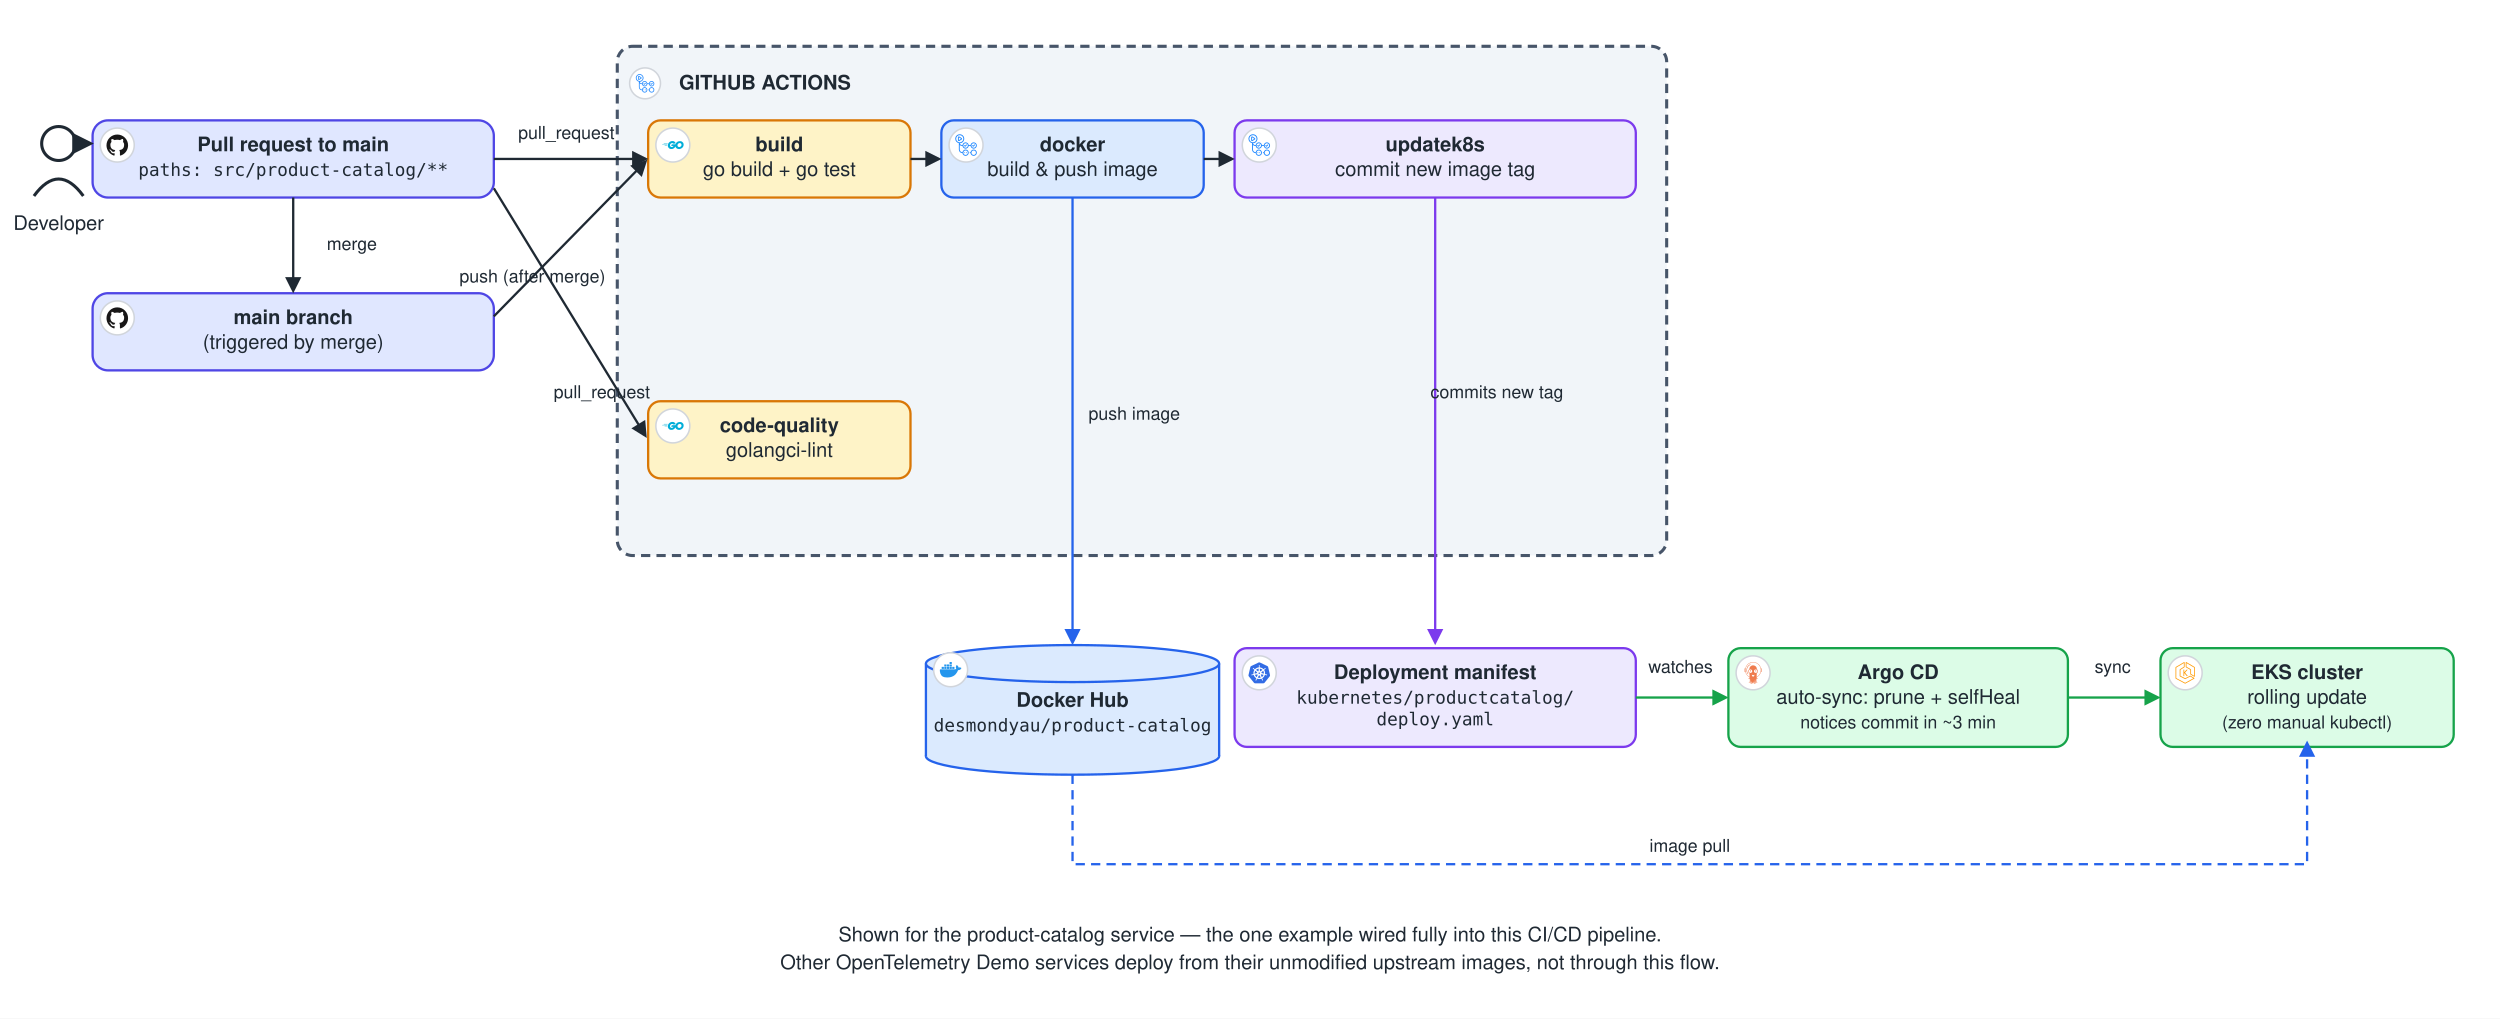
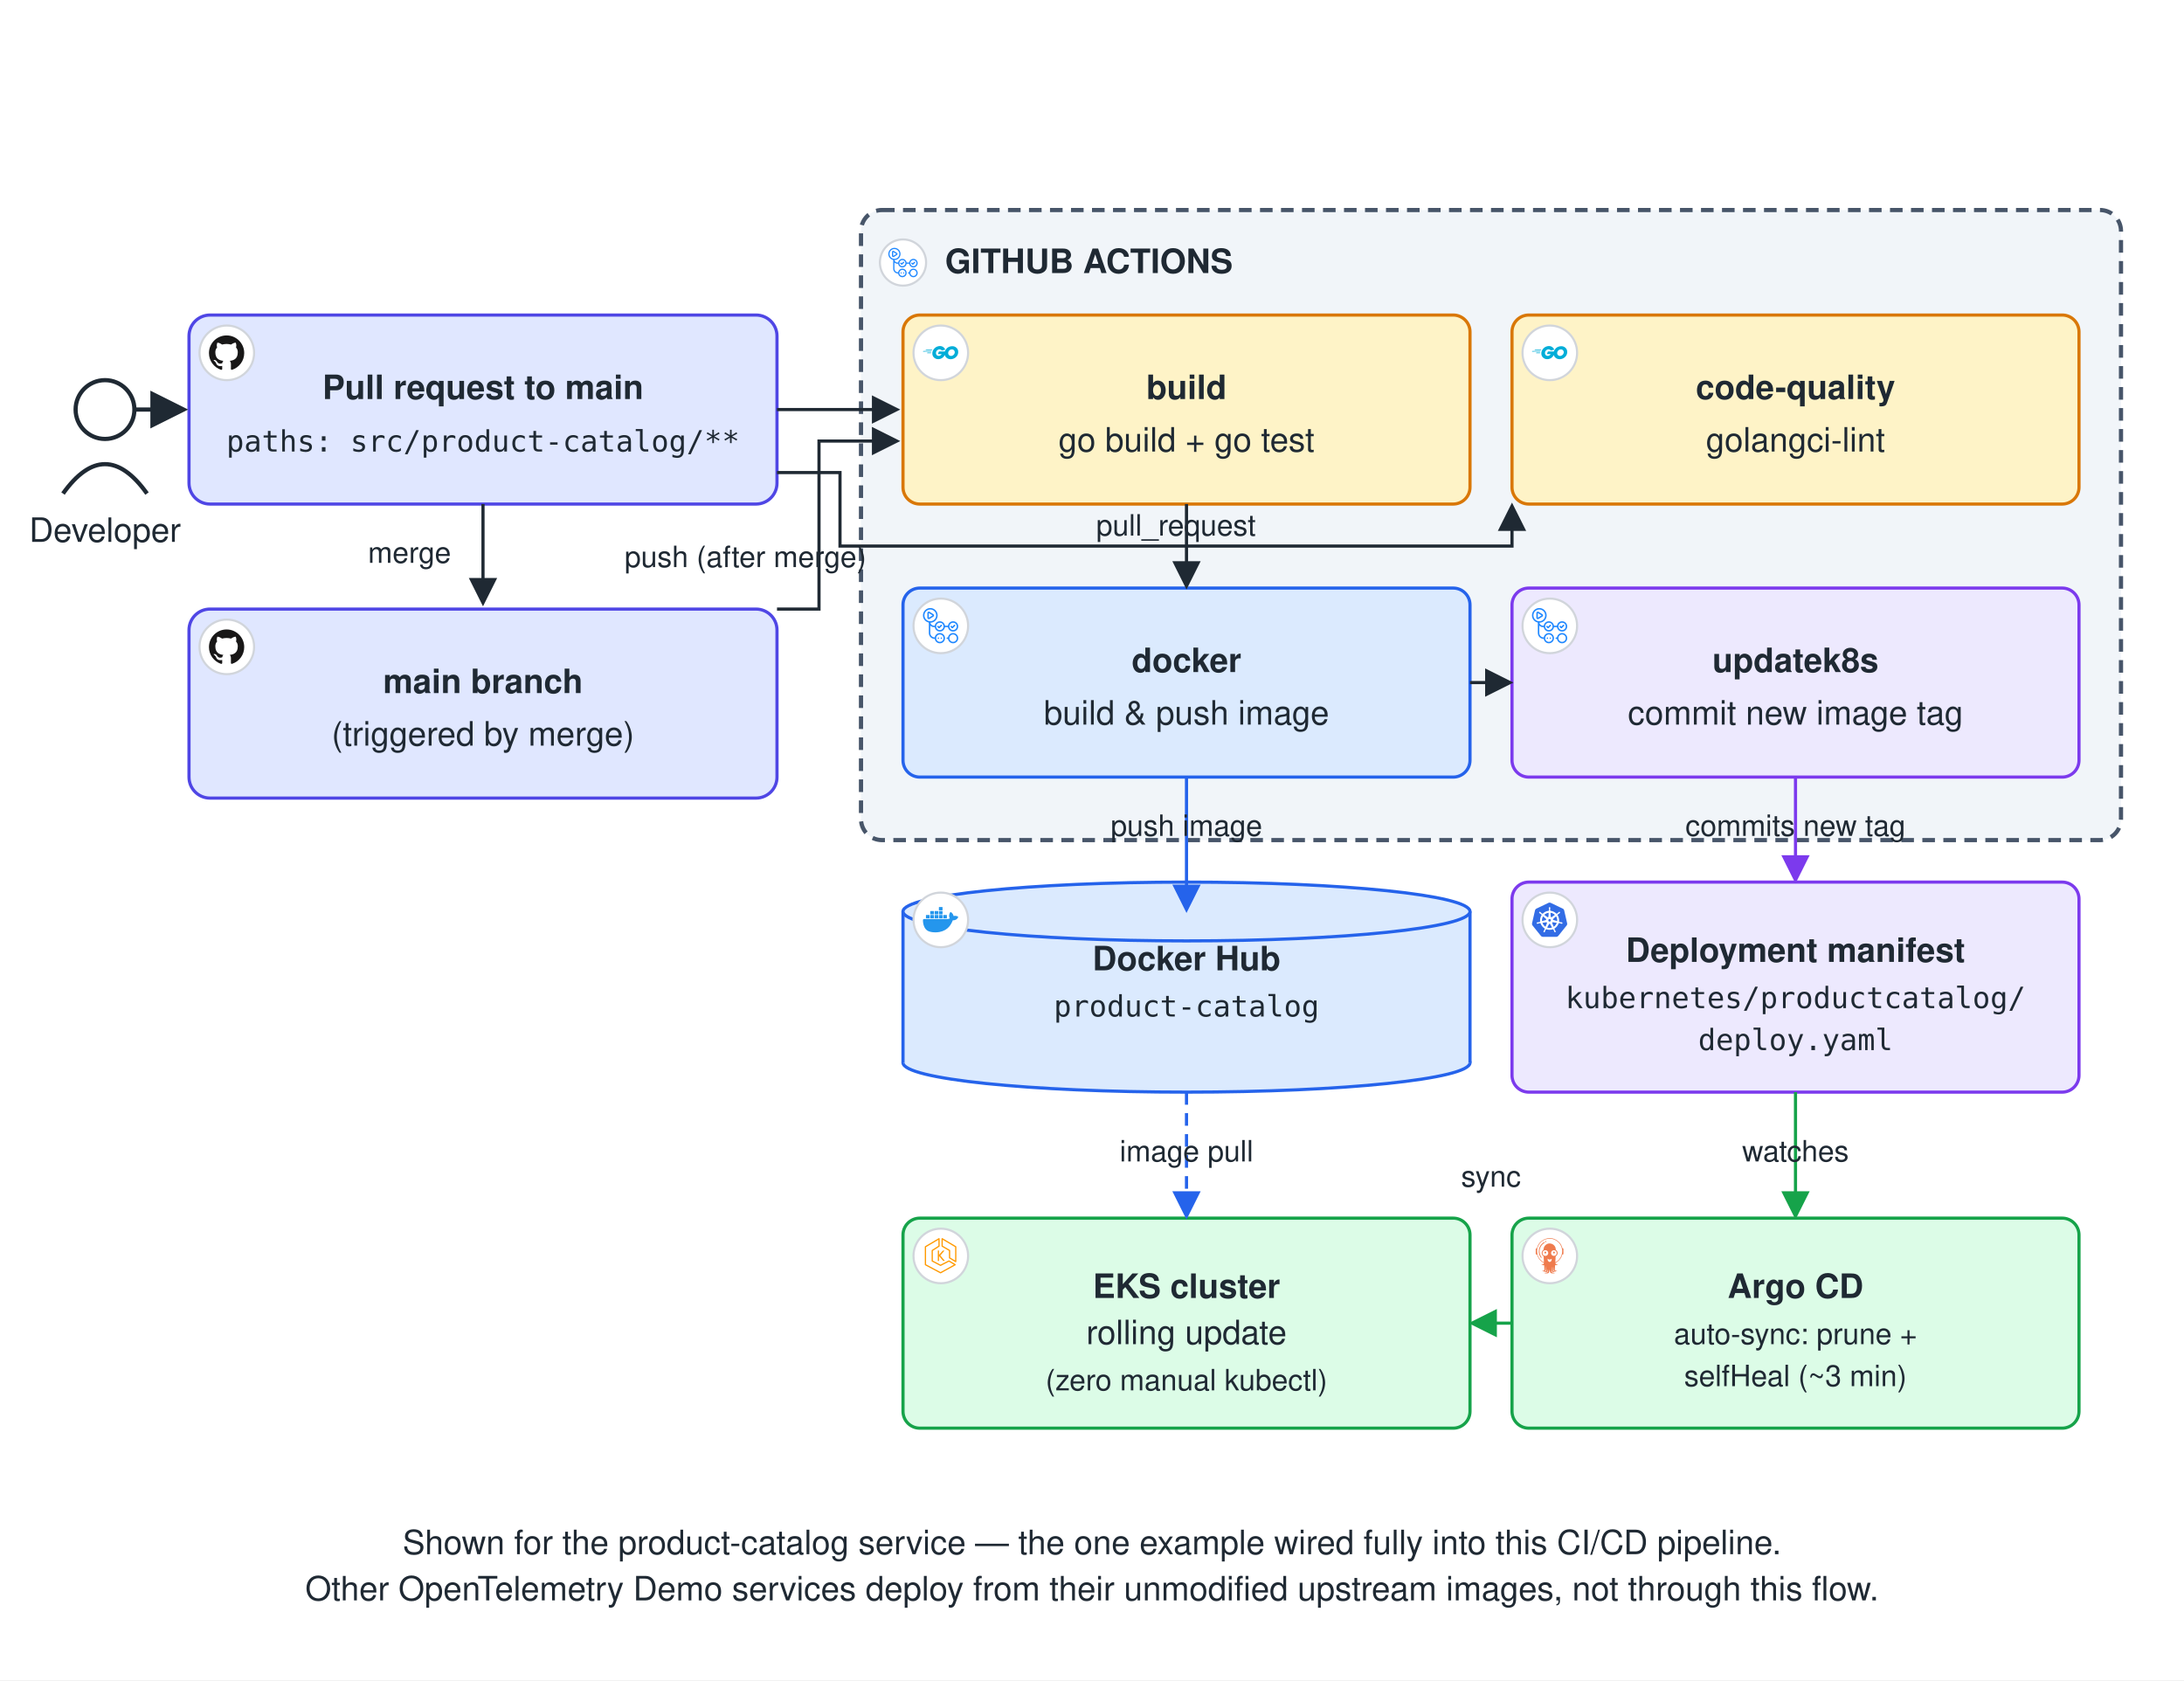
- <svg xmlns="http://www.w3.org/2000/svg" viewBox="0 0 1620 660" width="1620" height="660" role="img" aria-label="CI/CD pipeline for the product-catalog service: a pull request or merge to main triggers GitHub Actions jobs build, code-quality, docker and updatek8s; docker pushes an image to Docker Hub, updatek8s commits the new tag to the Kubernetes manifest, Argo CD watches and syncs it to the EKS cluster, which pulls the new image from Docker Hub.">
+ <svg xmlns="http://www.w3.org/2000/svg" viewBox="0 0 1040 800" width="1040" height="800" role="img" aria-label="CI/CD pipeline for the product-catalog service: a pull request or merge to main triggers GitHub Actions jobs build, code-quality, docker and updatek8s; docker pushes an image to Docker Hub, updatek8s commits the new tag to the Kubernetes manifest, Argo CD watches and syncs it to the EKS cluster, which pulls the new image from Docker Hub.">
  <defs>
-     <marker id="arrow" viewBox="0 0 10 10" refX="8" refY="5" markerWidth="7" markerHeight="7" orient="auto">
+     <marker id="arrow" viewBox="0 0 10 10" refX="8" refY="5" markerWidth="9" markerHeight="9" orient="auto">
      <path d="M0,0 L10,5 L0,10 z" fill="#1f2933" />
    </marker>
-     <marker id="arrowBlue" viewBox="0 0 10 10" refX="8" refY="5" markerWidth="7" markerHeight="7" orient="auto">
+     <marker id="arrowBlue" viewBox="0 0 10 10" refX="8" refY="5" markerWidth="9" markerHeight="9" orient="auto">
      <path d="M0,0 L10,5 L0,10 z" fill="#2563eb" />
    </marker>
-     <marker id="arrowViolet" viewBox="0 0 10 10" refX="8" refY="5" markerWidth="7" markerHeight="7" orient="auto">
+     <marker id="arrowViolet" viewBox="0 0 10 10" refX="8" refY="5" markerWidth="9" markerHeight="9" orient="auto">
      <path d="M0,0 L10,5 L0,10 z" fill="#7c3aed" />
    </marker>
-     <marker id="arrowGreen" viewBox="0 0 10 10" refX="8" refY="5" markerWidth="7" markerHeight="7" orient="auto">
+     <marker id="arrowGreen" viewBox="0 0 10 10" refX="8" refY="5" markerWidth="9" markerHeight="9" orient="auto">
      <path d="M0,0 L10,5 L0,10 z" fill="#16a34a" />
    </marker>
  </defs>
  <style>
    text { font-family: -apple-system, Segoe UI, Helvetica, Arial, sans-serif; fill: #1f2933; }
    .title { font-weight: 700; }
    .mono { font-family: "SFMono-Regular", Consolas, Menlo, monospace; }
-     .small { font-size: 13px; }
-     .tiny { font-size: 11.5px; }
+     .small { font-size: 16px; }
+     .tiny { font-size: 14px; }
  </style>
  <defs>
    <g id="icon-github">
      <path d="M12 .297c-6.63 0-12 5.373-12 12 0 5.303 3.438 9.8 8.205 11.385.6.113.82-.258.82-.577 0-.285-.01-1.04-.015-2.04-3.338.724-4.042-1.61-4.042-1.61C4.422 18.07 3.633 17.7 3.633 17.7c-1.087-.744.084-.729.084-.729 1.205.084 1.838 1.236 1.838 1.236 1.07 1.835 2.809 1.305 3.495.998.108-.776.417-1.305.76-1.605-2.665-.3-5.466-1.332-5.466-5.93 0-1.31.465-2.38 1.235-3.22-.135-.303-.54-1.523.105-3.176 0 0 1.005-.322 3.3 1.23.96-.267 1.98-.399 3-.405 1.02.006 2.04.138 3 .405 2.28-1.552 3.285-1.23 3.285-1.23.645 1.653.24 2.873.12 3.176.765.84 1.23 1.91 1.23 3.22 0 4.61-2.805 5.625-5.475 5.92.42.36.81 1.096.81 2.22 0 1.606-.015 2.896-.015 3.286 0 .315.21.69.825.57C20.565 22.092 24 17.592 24 12.297c0-6.627-5.373-12-12-12" />
    </g>
    <g id="icon-githubactions">
      <path d="M10.984 13.836a.5.5 0 0 1-.353-.146l-.745-.743a.5.5 0 1 1 .706-.708l.392.391 1.181-1.18a.5.5 0 0 1 .708.707l-1.535 1.533a.504.504 0 0 1-.354.146zm9.353-.147l1.534-1.532a.5.5 0 0 0-.707-.707l-1.181 1.18-.392-.391a.5.5 0 1 0-.706.708l.746.743a.497.497 0 0 0 .706-.001zM4.527 7.452l2.557-1.585A1 1 0 0 0 7.09 4.17L4.533 2.56A1 1 0 0 0 3 3.406v3.196a1.001 1.001 0 0 0 1.527.85zm2.03-2.436L4 6.602V3.406l2.557 1.61zM24 12.5c0 1.93-1.57 3.5-3.5 3.5a3.503 3.503 0 0 1-3.46-3h-2.08a3.503 3.503 0 0 1-3.46 3 3.502 3.502 0 0 1-3.46-3h-.558c-.972 0-1.85-.399-2.482-1.042V17c0 1.654 1.346 3 3 3h.04c.244-1.693 1.7-3 3.46-3 1.93 0 3.5 1.57 3.5 3.5S13.43 24 11.5 24a3.502 3.502 0 0 1-3.46-3H8c-2.206 0-4-1.794-4-4V9.899A5.008 5.008 0 0 1 0 5c0-2.757 2.243-5 5-5s5 2.243 5 5a5.005 5.005 0 0 1-4.952 4.998A2.482 2.482 0 0 0 7.482 12h.558c.244-1.693 1.7-3 3.46-3a3.502 3.502 0 0 1 3.46 3h2.08a3.503 3.503 0 0 1 3.46-3c1.93 0 3.5 1.57 3.5 3.5zm-15 8c0 1.378 1.122 2.5 2.5 2.5s2.5-1.122 2.5-2.5-1.122-2.5-2.5-2.5S9 19.122 9 20.5zM5 9c2.206 0 4-1.794 4-4S7.206 1 5 1 1 2.794 1 5s1.794 4 4 4zm9 3.5c0-1.378-1.122-2.5-2.5-2.5S9 11.122 9 12.5s1.122 2.5 2.5 2.5 2.5-1.122 2.5-2.5zm9 0c0-1.378-1.122-2.5-2.5-2.5S18 11.122 18 12.5s1.122 2.5 2.5 2.5 2.5-1.122 2.5-2.5zm-13 8a.5.5 0 1 0 1 0 .5.5 0 0 0-1 0zm2 0a.5.5 0 1 0 1 0 .5.5 0 0 0-1 0zm12 0c0 1.93-1.57 3.5-3.5 3.5a3.503 3.503 0 0 1-3.46-3.002c-.007.001-.013.005-.021.005l-.506.017h-.017a.5.5 0 0 1-.016-.999l.506-.017c.018-.002.035.006.052.007A3.503 3.503 0 0 1 20.5 17c1.93 0 3.5 1.57 3.5 3.5zm-1 0c0-1.378-1.122-2.5-2.5-2.5S18 19.122 18 20.5s1.122 2.5 2.5 2.5 2.5-1.122 2.5-2.5z" />
    </g>
    <g id="icon-go">
      <path d="M1.811 10.231c-.047 0-.058-.023-.035-.059l.246-.315c.023-.035.081-.058.128-.058h4.172c.046 0 .058.035.035.07l-.199.303c-.023.036-.082.07-.117.07zM.047 11.306c-.047 0-.059-.023-.035-.058l.245-.316c.023-.035.082-.058.129-.058h5.328c.047 0 .07.035.058.07l-.093.28c-.012.047-.058.07-.105.07zm2.828 1.075c-.047 0-.059-.035-.035-.07l.163-.292c.023-.035.07-.07.117-.07h2.337c.047 0 .07.035.07.082l-.023.28c0 .047-.047.082-.082.082zm12.129-2.36c-.736.187-1.239.327-1.963.514-.176.046-.187.058-.34-.117-.174-.199-.303-.327-.548-.444-.737-.362-1.45-.257-2.115.175-.795.514-1.204 1.274-1.192 2.22.011.935.654 1.706 1.577 1.835.795.105 1.46-.175 1.987-.77.105-.13.198-.27.315-.434H10.47c-.245 0-.304-.152-.222-.35.152-.362.432-.97.596-1.274a.315.315 0 01.292-.187h4.253c-.023.316-.023.631-.07.947a4.983 4.983 0 01-.958 2.29c-.841 1.11-1.94 1.8-3.33 1.986-1.145.152-2.209-.07-3.143-.77-.865-.655-1.356-1.52-1.484-2.595-.152-1.274.222-2.419.993-3.424.83-1.086 1.928-1.776 3.272-2.02 1.098-.2 2.15-.07 3.096.571.62.41 1.063.97 1.356 1.648.07.105.023.164-.117.2m3.868 6.461c-1.064-.024-2.034-.328-2.852-1.029a3.665 3.665 0 01-1.262-2.255c-.21-1.32.152-2.489.947-3.529.853-1.122 1.881-1.706 3.272-1.95 1.192-.21 2.314-.095 3.33.595.923.63 1.496 1.484 1.648 2.605.198 1.578-.257 2.863-1.344 3.962-.771.783-1.718 1.273-2.805 1.495-.315.06-.63.07-.934.106zm2.78-4.72c-.011-.153-.011-.27-.034-.387-.21-1.157-1.274-1.81-2.384-1.554-1.087.245-1.788.935-2.045 2.033-.21.912.234 1.835 1.075 2.21.643.28 1.285.244 1.905-.07.923-.48 1.425-1.228 1.484-2.233z" />
    </g>
    <g id="icon-docker">
      <path d="M13.983 11.078h2.119a.186.186 0 00.186-.185V9.006a.186.186 0 00-.186-.186h-2.119a.185.185 0 00-.185.185v1.888c0 .102.083.185.185.185m-2.954-5.43h2.118a.186.186 0 00.186-.186V3.574a.186.186 0 00-.186-.185h-2.118a.185.185 0 00-.185.185v1.888c0 .102.082.185.185.185m0 2.716h2.118a.187.187 0 00.186-.186V6.29a.186.186 0 00-.186-.185h-2.118a.185.185 0 00-.185.185v1.887c0 .102.082.185.185.186m-2.93 0h2.12a.186.186 0 00.184-.186V6.29a.185.185 0 00-.185-.185H8.1a.185.185 0 00-.185.185v1.887c0 .102.083.185.185.186m-2.964 0h2.119a.186.186 0 00.185-.186V6.29a.185.185 0 00-.185-.185H5.136a.186.186 0 00-.186.185v1.887c0 .102.084.185.186.186m5.893 2.715h2.118a.186.186 0 00.186-.185V9.006a.186.186 0 00-.186-.186h-2.118a.185.185 0 00-.185.185v1.888c0 .102.082.185.185.185m-2.93 0h2.12a.185.185 0 00.184-.185V9.006a.185.185 0 00-.184-.186h-2.12a.185.185 0 00-.184.185v1.888c0 .102.083.185.185.185m-2.964 0h2.119a.185.185 0 00.185-.185V9.006a.185.185 0 00-.184-.186h-2.12a.186.186 0 00-.186.186v1.887c0 .102.084.185.186.185m-2.92 0h2.12a.185.185 0 00.184-.185V9.006a.185.185 0 00-.184-.186h-2.12a.185.185 0 00-.184.185v1.888c0 .102.082.185.185.185M23.763 9.89c-.065-.051-.672-.51-1.954-.51-.338.001-.676.03-1.01.087-.248-1.7-1.653-2.53-1.716-2.566l-.344-.199-.226.327c-.284.438-.49.922-.612 1.43-.23.97-.09 1.882.403 2.661-.595.332-1.55.413-1.744.42H.751a.751.751 0 00-.75.748 11.376 11.376 0 00.692 4.062c.545 1.428 1.355 2.48 2.41 3.124 1.18.723 3.1 1.137 5.275 1.137.983.003 1.963-.086 2.93-.266a12.248 12.248 0 003.823-1.389c.98-.567 1.86-1.288 2.61-2.136 1.252-1.418 1.998-2.997 2.553-4.4h.221c1.372 0 2.215-.549 2.68-1.009.309-.293.55-.65.707-1.046l.098-.288z" />
    </g>
    <g id="icon-kubernetes">
      <path d="M10.204 14.35l.007.01-.999 2.413a5.171 5.171 0 0 1-2.075-2.597l2.578-.437.004.005a.44.44 0 0 1 .484.606zm-.833-2.129a.44.44 0 0 0 .173-.756l.002-.011L7.585 9.7a5.143 5.143 0 0 0-.73 3.255l2.514-.725.002-.009zm1.145-1.98a.44.44 0 0 0 .699-.337l.01-.005.15-2.62a5.144 5.144 0 0 0-3.01 1.442l2.147 1.523.004-.002zm.76 2.75l.723.349.722-.347.18-.78-.5-.623h-.804l-.5.623.179.779zm1.5-3.095a.44.44 0 0 0 .7.336l.008.003 2.134-1.513a5.188 5.188 0 0 0-2.992-1.442l.148 2.615.002.001zm10.876 5.97l-5.773 7.181a1.6 1.6 0 0 1-1.248.594l-9.261.003a1.6 1.6 0 0 1-1.247-.596l-5.776-7.18a1.583 1.583 0 0 1-.307-1.34L2.1 5.573c.108-.47.425-.864.863-1.073L11.305.513a1.606 1.606 0 0 1 1.385 0l8.345 3.985c.438.209.755.604.863 1.073l2.062 8.955c.108.47-.005.963-.308 1.34zm-3.289-2.057c-.042-.01-.103-.026-.145-.034-.174-.033-.315-.025-.479-.038-.35-.037-.638-.067-.895-.148-.105-.04-.18-.165-.216-.216l-.201-.059a6.45 6.45 0 0 0-.105-2.332 6.465 6.465 0 0 0-.936-2.163c.052-.047.15-.133.177-.159.008-.09.001-.183.094-.282.197-.185.444-.338.743-.522.142-.084.273-.137.415-.242.032-.024.076-.062.11-.089.24-.191.295-.52.123-.736-.172-.216-.506-.236-.745-.045-.034.027-.08.062-.111.088-.134.116-.217.23-.33.35-.246.25-.45.458-.673.609-.097.056-.239.037-.303.033l-.19.135a6.545 6.545 0 0 0-4.146-2.003l-.012-.223c-.065-.062-.143-.115-.163-.25-.022-.268.015-.557.057-.905.023-.163.061-.298.068-.475.001-.04-.001-.099-.001-.142 0-.306-.224-.555-.5-.555-.275 0-.499.249-.499.555l.001.014c0 .041-.002.092 0 .128.006.177.044.312.067.475.042.348.078.637.056.906a.545.545 0 0 1-.162.258l-.012.211a6.424 6.424 0 0 0-4.166 2.003 8.373 8.373 0 0 1-.18-.128c-.09.012-.18.04-.297-.029-.223-.15-.427-.358-.673-.608-.113-.12-.195-.234-.329-.349-.03-.026-.077-.062-.111-.088a.594.594 0 0 0-.348-.132.481.481 0 0 0-.398.176c-.172.216-.117.546.123.737l.007.005.104.083c.142.105.272.159.414.242.299.185.546.338.743.522.076.082.09.226.1.288l.16.143a6.462 6.462 0 0 0-1.02 4.506l-.208.06c-.055.072-.133.184-.215.217-.257.081-.546.11-.895.147-.164.014-.305.006-.48.039-.037.007-.09.02-.133.03l-.004.002-.007.002c-.295.071-.484.342-.423.608.061.267.349.429.645.365l.007-.001.01-.003.129-.029c.17-.046.294-.113.448-.172.33-.118.604-.217.87-.256.112-.009.23.069.288.101l.217-.037a6.5 6.5 0 0 0 2.88 3.596l-.09.218c.033.084.069.199.044.282-.097.252-.263.517-.452.813-.091.136-.185.242-.268.399-.02.037-.045.095-.064.134-.128.275-.034.591.213.71.248.12.556-.007.69-.282v-.002c.02-.039.046-.09.062-.127.07-.162.094-.301.144-.458.132-.332.205-.68.387-.897.05-.06.13-.082.215-.105l.113-.205a6.453 6.453 0 0 0 4.609.012l.106.192c.086.028.18.042.256.155.136.232.229.507.342.84.05.156.074.295.145.457.016.037.043.09.062.129.133.276.442.402.69.282.247-.118.341-.435.213-.71-.02-.039-.045-.096-.065-.134-.083-.156-.177-.261-.268-.398-.19-.296-.346-.541-.443-.793-.04-.13.007-.21.038-.294-.018-.022-.059-.144-.083-.202a6.499 6.499 0 0 0 2.88-3.622c.064.01.176.03.213.038.075-.05.144-.114.28-.104.266.039.54.138.87.256.154.06.277.128.448.173.036.01.088.019.13.028l.009.003.007.001c.297.064.584-.098.645-.365.06-.266-.128-.537-.423-.608zM16.4 9.701l-1.95 1.746v.005a.44.44 0 0 0 .173.757l.003.01 2.526.728a5.199 5.199 0 0 0-.108-1.674A5.208 5.208 0 0 0 16.4 9.7zm-4.013 5.325a.437.437 0 0 0-.404-.232.44.44 0 0 0-.372.233h-.002l-1.268 2.292a5.164 5.164 0 0 0 3.326.003l-1.27-2.296h-.01zm1.888-1.293a.44.44 0 0 0-.27.036.44.44 0 0 0-.214.572l-.003.004 1.01 2.438a5.15 5.15 0 0 0 2.081-2.615l-2.6-.44-.004.005z" />
    </g>
    <g id="icon-argo">
      <path d="M12.581 0c.436.037.871.1 1.299.186 1.679.383 3.121 1.213 4.382 2.365 1.161 1.06 1.917 2.372 2.335 3.881.089.321.216.56.586.624.205.035.238.245.239.43.003.646.002 1.294.002 1.94l-.002 1.21c-.001.356-.116.479-.466.474-.211-.003-.293.119-.344.291-.146.489-.33.966-.552 1.426-.818 1.682-2.084 2.938-3.688 3.87-.077.045-.155.088-.233.131-.252.137-.258.146-.155.415.114.299.358.529.664.625.269.096.553.134.827.21a.672.672 0 0 1 .236.094c-.066.082-.156.067-.231.082-.36.073-.713.184-1.086.17a1.275 1.275 0 0 1-.438-.064c-.114-.045-.152-.006-.176.109a5.354 5.354 0 0 0-.084.92c-.015.617-.071 1.23-.112 1.844-.042.598-.018.651.558.842.281.094.563.187.842.286.069.024.15.038.192.117-.04.057-.098.035-.146.035-.493.003-.985.005-1.478.001-.524-.005-.806-.282-.845-.803-.055-.762-.12-1.524-.182-2.286a.947.947 0 0 0-.026-.12c-.079.455-.065.879-.084 1.298-.023.528-.008 1.057-.007 1.584 0 .27.086.388.335.483.359.135.711.295 1.114.262.141-.012.276.062.402.129.032.017.073.033.069.073-.004.043-.049.047-.084.045-.657-.019-1.317.065-1.972-.028-.323-.046-.533-.236-.631-.552-.094-.303-.114-.617-.137-.93-.046-.626-.078-1.253-.116-1.88a.222.222 0 0 0-.061-.171.282.282 0 0 0-.031.193c-.002.956-.002 1.911-.001 2.866 0 .388.123.575.494.708.481.172.976.298 1.47.423.11.028.225.047.242.192h-1.852c-.051-.01-.103-.022-.155-.03-.701-.1-1.001-.372-1.143-1.042l-.067-.331-.226-1.103c-.069.12-.118.25-.144.386-.083.399-.151.802-.243 1.2-.113.493-.444.763-.932.857l-.33.063H8.558c.057-.171.216-.185.355-.221.476-.127.96-.223 1.417-.409a.603.603 0 0 0 .397-.521c.058-.435.002-.865-.013-1.296a1.528 1.528 0 0 0-.078-.315.405.405 0 0 0-.071.207c-.026.296-.049.591-.075.886-.038.432-.273.716-.679.81a1.702 1.702 0 0 1-.37.045c-.557.003-1.115-.001-1.673-.005-.048 0-.109.019-.148-.065.178-.103.377-.168.582-.187a5.67 5.67 0 0 0 .939-.193c.42-.114.522-.249.512-.687-.023-.931-.091-1.86-.069-2.791.004-.184.001-.368.001-.551a2.387 2.387 0 0 0-.05.385 40.299 40.299 0 0 1-.186 2.623c-.052.513-.296.748-.804.805-.446.051-.889.002-1.332-.02-.108-.006-.234.012-.339-.064.043-.066.106-.07.16-.087.362-.115.725-.224 1.086-.344.246-.081.35-.235.355-.492a2.241 2.241 0 0 0-.003-.232 45.315 45.315 0 0 1-.105-2.149 5.487 5.487 0 0 0-.035-.478c-.024-.188-.131-.287-.295-.258-.505.092-.99-.006-1.473-.139-.059-.016-.134-.007-.178-.088a.986.986 0 0 1 .285-.09c.255-.052.507-.121.753-.208.312-.112.564-.347.695-.651.089-.203.056-.317-.112-.398-1.418-.683-2.512-1.73-3.391-3.017a8.152 8.152 0 0 1-1.123-2.447c-.067-.246-.156-.3-.383-.26-.306.053-.401.006-.535-.273v-3.49c.144-.303.205-.341.534-.329.235.01.247-.004.309-.242.396-1.508 1.082-2.861 2.171-3.988C6.9 1.42 8.523.631 10.34.203c.456-.108.922-.15 1.387-.203h.854Zm7.974 8.948a7.34 7.34 0 0 0-.048-.938 8.353 8.353 0 0 0-.099-.65c-.598-2.964-2.344-5.02-5.051-6.268-1.553-.715-3.21-.835-4.878-.511-3.248.633-5.396 2.583-6.539 5.652-.436 1.173-.495 2.406-.37 3.65.087.935.339 1.846.745 2.694.585 1.213 1.444 2.207 2.477 3.058.343.286.719.528 1.121.719.235.111.247.105.245-.146.006-.16.003-.32-.009-.48-.125-1.02-.142-2.045-.169-3.069a.392.392 0 0 0-.184-.353c-.385-.268-.713-.592-.921-1.019-.474-.97-.372-2.361.813-3.215.136-.097.217-.19.198-.373a1.724 1.724 0 0 1 .031-.442c.177-1.187.748-2.138 1.722-2.84.68-.492 1.442-.772 2.286-.782.483-.007.953.11 1.414.244 1.609.467 2.846 2.07 2.845 3.697a.64.64 0 0 0 .268.565c.463.371.821.83.943 1.426.22 1.077-.083 1.982-.979 2.634-.266.194-.347.406-.333.698.002.047 0 .095-.002.142l-.062 1.439c-.025.586-.138 1.165-.117 1.754.008.223.006.226.201.128a7.46 7.46 0 0 0 2.393-1.903c1.32-1.577 2.074-3.372 2.059-5.511ZM9.117 12.102c1.489.021 2.443-1.578 1.716-2.879a1.937 1.937 0 0 0-1.699-.991c-1.094-.004-1.954.822-1.958 1.881-.005 1.148.813 1.985 1.941 1.989Zm5.794 0c1.101.002 1.935-.823 1.935-1.917 0-1.091-.846-1.949-1.92-1.947-1.064.003-1.94.866-1.943 1.915-.003 1.105.831 1.948 1.928 1.949Zm-1.472 1.937c-.208.128-.407.277-.63.384-.536.257-1.063.257-1.579-.048-.158-.094-.308-.201-.464-.298-.047-.028-.092-.103-.15-.062-.044.03-.01.1-.001.151.037.179.064.362.082.544.027.565.293.992.742 1.31a.984.984 0 0 0 .791.186c.565-.119 1.025-.614 1.124-1.218.043-.266.005-.544.109-.803a.133.133 0 0 0-.024-.146Zm-8.78-4.92c-.012-1.102.143-2.055.54-2.961.633-1.443 1.642-2.553 2.98-3.374a.378.378 0 0 1 .459.067c.06.06.036.118.01.178a1.09 1.09 0 0 1-.48.51c-1.079.639-1.829 1.571-2.357 2.688a6.325 6.325 0 0 0-.618 2.986c.055 1.309.439 2.516 1.213 3.588.088.104.148.23.173.365.01.08.059.168-.031.228a.312.312 0 0 1-.288.041.502.502 0 0 1-.234-.185c-.72-.979-1.193-2.056-1.331-3.273-.036-.326-.004-.653-.036-.858ZM8.94 2.34a.373.373 0 0 1 .378-.382c.211.001.409.226.416.473.004.138-.309.39-.476.386-.189-.005-.318-.2-.318-.477Zm-.465 7.48a.609.609 0 0 1 .586-.631c.38-.003.671.271.675.633.004.356-.27.622-.639.621-.38-.002-.621-.241-.622-.623Zm6.496.623c-.381-.002-.625-.255-.621-.646a.635.635 0 0 1 .596-.613.656.656 0 0 1 .669.643c.001.354-.275.618-.644.616Z" />
    </g>
    <g id="icon-eks">
      <path d="m14.67 8.505-2.875 3.335 3.128 3.648h-1.168l-2.808-3.277v3.368h-.842V8.421h.842v2.947l2.603-2.863Zm7.225 6.751-3.369-2.021V8.421a.42.42 0 0 0-.209-.364l-4.843-2.825V1.159l8.42 4.976Zm.635-9.724L13.267.06a.422.422 0 0 0-.635.362v5.053c0 .15.08.288.208.363l4.844 2.826v4.81a.42.42 0 0 0 .205.362l4.21 2.526a.42.42 0 0 0 .638-.361V5.895a.42.42 0 0 0-.207-.363ZM11.977 23.1l-9.872-5.248V6.135l8.421-4.976v4.084L6.09 8.066a.422.422 0 0 0-.195.355v7.158a.42.42 0 0 0 .226.373l5.665 2.948a.42.42 0 0 0 .387 0l5.496-2.84 3.382 2.03Zm10.135-5.356-4.21-2.526a.42.42 0 0 0-.411-.013l-5.51 2.847-5.244-2.729v-6.67l4.436-2.824a.422.422 0 0 0 .195-.355V.42a.421.421 0 0 0-.635-.362L1.47 5.532a.421.421 0 0 0-.207.363v12.21c0 .156.086.299.223.372l10.297 5.474a.421.421 0 0 0 .401-.004l9.915-5.473a.422.422 0 0 0 .013-.73Z" />
    </g>
  </defs>
-   <rect x="0" y="0" width="1620" height="660" fill="#ffffff" />
+   <rect x="0" y="0" width="1040" height="800" fill="#ffffff" />
  <g aria-hidden="true">
-     <circle cx="38" cy="93" r="11" fill="none" stroke="#1f2933" stroke-width="2" />
-     <path d="M22,127 Q38,105 54,127" fill="none" stroke="#1f2933" stroke-width="2" />
+     <circle cx="50" cy="195" r="14" fill="none" stroke="#1f2933" stroke-width="2" />
+     <path d="M30,235 Q50,207 70,235" fill="none" stroke="#1f2933" stroke-width="2" />
  </g>
-   <text x="38" y="149" text-anchor="middle" class="small">Developer</text>
-   <rect x="60" y="78" width="260" height="50" rx="10" fill="#e0e7ff" stroke="#4f46e5" stroke-width="1.5" />
-   <text x="190" y="98" text-anchor="middle" class="small title">Pull request to main</text>
-   <text x="190" y="114" text-anchor="middle" class="tiny mono">paths: src/product-catalog/**</text>
-   <g transform="translate(76,94)">
-     <circle r="11" fill="#ffffff" stroke="#d1d5db" stroke-width="1" />
-     <g transform="translate(-7,-7) scale(0.583)" fill="#181717">
+   <text x="50" y="258" text-anchor="middle" class="small">Developer</text>
+   <rect x="90" y="150" width="280" height="90" rx="10" fill="#e0e7ff" stroke="#4f46e5" stroke-width="1.5" />
+   <text x="230" y="190" text-anchor="middle" class="small title">Pull request to main</text>
+   <text x="230" y="215" text-anchor="middle" class="tiny mono">paths: src/product-catalog/**</text>
+   <g transform="translate(108,168)">
+     <circle r="13" fill="#ffffff" stroke="#d1d5db" stroke-width="1" />
+     <g transform="translate(-8.5,-8.5) scale(0.7)" fill="#181717">
      <use href="#icon-github" />
    </g>
  </g>
-   <rect x="60" y="190" width="260" height="50" rx="10" fill="#e0e7ff" stroke="#4f46e5" stroke-width="1.5" />
-   <text x="190" y="210" text-anchor="middle" class="small title">main branch</text>
-   <text x="190" y="226" text-anchor="middle" class="small">(triggered by merge)</text>
-   <g transform="translate(76,206)">
-     <circle r="11" fill="#ffffff" stroke="#d1d5db" stroke-width="1" />
-     <g transform="translate(-7,-7) scale(0.583)" fill="#181717">
+   <rect x="90" y="290" width="280" height="90" rx="10" fill="#e0e7ff" stroke="#4f46e5" stroke-width="1.5" />
+   <text x="230" y="330" text-anchor="middle" class="small title">main branch</text>
+   <text x="230" y="355" text-anchor="middle" class="small">(triggered by merge)</text>
+   <g transform="translate(108,308)">
+     <circle r="13" fill="#ffffff" stroke="#d1d5db" stroke-width="1" />
+     <g transform="translate(-8.5,-8.5) scale(0.7)" fill="#181717">
      <use href="#icon-github" />
    </g>
  </g>
-   <rect x="400" y="30" width="680" height="330" rx="10" fill="#f1f5f9" stroke="#475569" stroke-width="2" stroke-dasharray="6 4" />
-   <g transform="translate(418,54)">
-     <circle r="10" fill="#ffffff" stroke="#d1d5db" stroke-width="1" />
-     <g transform="translate(-6,-6) scale(0.5)" fill="#2088FF">
-       <use href="#icon-githubactions" />
-     </g>
-   </g>
-   <text x="440" y="58" class="small title" fill="#334155">GITHUB ACTIONS</text>
-   <rect x="420" y="78" width="170" height="50" rx="8" fill="#fef3c7" stroke="#d97706" stroke-width="1.5" />
-   <text x="505" y="98" text-anchor="middle" class="small title">build</text>
-   <text x="505" y="114" text-anchor="middle" class="small">go build + go test</text>
-   <g transform="translate(436,94)">
-     <circle r="11" fill="#ffffff" stroke="#d1d5db" stroke-width="1" />
-     <g transform="translate(-7,-7) scale(0.583)" fill="#00ADD8">
-       <use href="#icon-go" />
-     </g>
-   </g>
-   <rect x="610" y="78" width="170" height="50" rx="8" fill="#dbeafe" stroke="#2563eb" stroke-width="1.5" />
-   <text x="695" y="98" text-anchor="middle" class="small title">docker</text>
-   <text x="695" y="114" text-anchor="middle" class="small">build &amp; push image</text>
-   <g transform="translate(626,94)">
+   <rect x="410" y="100" width="600" height="300" rx="10" fill="#f1f5f9" stroke="#475569" stroke-width="2" stroke-dasharray="6 4" />
+   <g transform="translate(430,125)">
    <circle r="11" fill="#ffffff" stroke="#d1d5db" stroke-width="1" />
    <g transform="translate(-7,-7) scale(0.583)" fill="#2088FF">
      <use href="#icon-githubactions" />
    </g>
  </g>
-   <rect x="800" y="78" width="260" height="50" rx="8" fill="#ede9fe" stroke="#7c3aed" stroke-width="1.5" />
-   <text x="930" y="98" text-anchor="middle" class="small title">updatek8s</text>
-   <text x="930" y="114" text-anchor="middle" class="small">commit new image tag</text>
-   <g transform="translate(816,94)">
-     <circle r="11" fill="#ffffff" stroke="#d1d5db" stroke-width="1" />
-     <g transform="translate(-7,-7) scale(0.583)" fill="#2088FF">
+   <text x="450" y="130" class="small title" fill="#334155">GITHUB ACTIONS</text>
+   <rect x="430" y="150" width="270" height="90" rx="8" fill="#fef3c7" stroke="#d97706" stroke-width="1.5" />
+   <text x="565" y="190" text-anchor="middle" class="small title">build</text>
+   <text x="565" y="215" text-anchor="middle" class="small">go build + go test</text>
+   <g transform="translate(448,168)">
+     <circle r="13" fill="#ffffff" stroke="#d1d5db" stroke-width="1" />
+     <g transform="translate(-8.5,-8.5) scale(0.7)" fill="#00ADD8">
+       <use href="#icon-go" />
+     </g>
+   </g>
+   <rect x="720" y="150" width="270" height="90" rx="8" fill="#fef3c7" stroke="#d97706" stroke-width="1.5" />
+   <text x="855" y="190" text-anchor="middle" class="small title">code-quality</text>
+   <text x="855" y="215" text-anchor="middle" class="small">golangci-lint</text>
+   <g transform="translate(738,168)">
+     <circle r="13" fill="#ffffff" stroke="#d1d5db" stroke-width="1" />
+     <g transform="translate(-8.5,-8.5) scale(0.7)" fill="#00ADD8">
+       <use href="#icon-go" />
+     </g>
+   </g>
+   <rect x="430" y="280" width="270" height="90" rx="8" fill="#dbeafe" stroke="#2563eb" stroke-width="1.5" />
+   <text x="565" y="320" text-anchor="middle" class="small title">docker</text>
+   <text x="565" y="345" text-anchor="middle" class="small">build &amp; push image</text>
+   <g transform="translate(448,298)">
+     <circle r="13" fill="#ffffff" stroke="#d1d5db" stroke-width="1" />
+     <g transform="translate(-8.5,-8.5) scale(0.7)" fill="#2088FF">
      <use href="#icon-githubactions" />
    </g>
  </g>
-   <rect x="420" y="260" width="170" height="50" rx="8" fill="#fef3c7" stroke="#d97706" stroke-width="1.5" />
-   <text x="505" y="280" text-anchor="middle" class="small title">code-quality</text>
-   <text x="505" y="296" text-anchor="middle" class="small">golangci-lint</text>
-   <g transform="translate(436,276)">
-     <circle r="11" fill="#ffffff" stroke="#d1d5db" stroke-width="1" />
-     <g transform="translate(-7,-7) scale(0.583)" fill="#00ADD8">
-       <use href="#icon-go" />
+   <rect x="720" y="280" width="270" height="90" rx="8" fill="#ede9fe" stroke="#7c3aed" stroke-width="1.5" />
+   <text x="855" y="320" text-anchor="middle" class="small title">updatek8s</text>
+   <text x="855" y="345" text-anchor="middle" class="small">commit new image tag</text>
+   <g transform="translate(738,298)">
+     <circle r="13" fill="#ffffff" stroke="#d1d5db" stroke-width="1" />
+     <g transform="translate(-8.5,-8.5) scale(0.7)" fill="#2088FF">
+       <use href="#icon-githubactions" />
    </g>
  </g>
-   <ellipse cx="695" cy="490" rx="95" ry="12" fill="#dbeafe" stroke="#2563eb" stroke-width="1.5" />
-   <rect x="600" y="430" width="190" height="60" fill="#dbeafe" stroke="none" />
-   <line x1="600" y1="430" x2="600" y2="490" stroke="#2563eb" stroke-width="1.5" />
-   <line x1="790" y1="430" x2="790" y2="490" stroke="#2563eb" stroke-width="1.5" />
-   <ellipse cx="695" cy="430" rx="95" ry="12" fill="#dbeafe" stroke="#2563eb" stroke-width="1.5" />
-   <text x="695" y="458" text-anchor="middle" class="small title">Docker Hub</text>
-   <text x="695" y="474" text-anchor="middle" class="tiny mono">desmondyau/product-catalog</text>
-   <g transform="translate(616,434)">
-     <circle r="11" fill="#ffffff" stroke="#d1d5db" stroke-width="1" />
-     <g transform="translate(-7,-7) scale(0.583)" fill="#2496ED">
+   <ellipse cx="565" cy="506" rx="135" ry="14" fill="#dbeafe" stroke="#2563eb" stroke-width="1.5" />
+   <rect x="430" y="434" width="270" height="72" fill="#dbeafe" stroke="none" />
+   <line x1="430" y1="434" x2="430" y2="506" stroke="#2563eb" stroke-width="1.5" />
+   <line x1="700" y1="434" x2="700" y2="506" stroke="#2563eb" stroke-width="1.5" />
+   <ellipse cx="565" cy="434" rx="135" ry="14" fill="#dbeafe" stroke="#2563eb" stroke-width="1.5" />
+   <text x="565" y="462" text-anchor="middle" class="small title">Docker Hub</text>
+   <text x="565" y="484" text-anchor="middle" class="tiny mono">product-catalog</text>
+   <g transform="translate(448,438)">
+     <circle r="13" fill="#ffffff" stroke="#d1d5db" stroke-width="1" />
+     <g transform="translate(-8.5,-8.5) scale(0.7)" fill="#2496ED">
      <use href="#icon-docker" />
    </g>
  </g>
-   <rect x="800" y="420" width="260" height="64" rx="8" fill="#ede9fe" stroke="#7c3aed" stroke-width="1.5" />
-   <text x="930" y="440" text-anchor="middle" class="small title">Deployment manifest</text>
-   <text x="930" y="456" text-anchor="middle" class="tiny mono">kubernetes/productcatalog/</text>
-   <text x="930" y="470" text-anchor="middle" class="tiny mono">deploy.yaml</text>
-   <g transform="translate(816,436)">
-     <circle r="11" fill="#ffffff" stroke="#d1d5db" stroke-width="1" />
-     <g transform="translate(-7,-7) scale(0.583)" fill="#326CE5">
+   <rect x="720" y="420" width="270" height="100" rx="8" fill="#ede9fe" stroke="#7c3aed" stroke-width="1.5" />
+   <text x="855" y="458" text-anchor="middle" class="small title">Deployment manifest</text>
+   <text x="855" y="480" text-anchor="middle" class="tiny mono">kubernetes/productcatalog/</text>
+   <text x="855" y="500" text-anchor="middle" class="tiny mono">deploy.yaml</text>
+   <g transform="translate(738,438)">
+     <circle r="13" fill="#ffffff" stroke="#d1d5db" stroke-width="1" />
+     <g transform="translate(-8.5,-8.5) scale(0.7)" fill="#326CE5">
      <use href="#icon-kubernetes" />
    </g>
  </g>
-   <rect x="1120" y="420" width="220" height="64" rx="8" fill="#dcfce7" stroke="#16a34a" stroke-width="1.5" />
-   <text x="1230" y="440" text-anchor="middle" class="small title">Argo CD</text>
-   <text x="1230" y="456" text-anchor="middle" class="small">auto-sync: prune + selfHeal</text>
-   <text x="1230" y="472" text-anchor="middle" class="tiny">notices commit in ~3 min</text>
-   <g transform="translate(1136,436)">
-     <circle r="11" fill="#ffffff" stroke="#d1d5db" stroke-width="1" />
-     <g transform="translate(-7,-7) scale(0.583)" fill="#EF7B4D">
+   <rect x="430" y="580" width="270" height="100" rx="8" fill="#dcfce7" stroke="#16a34a" stroke-width="1.5" />
+   <text x="565" y="618" text-anchor="middle" class="small title">EKS cluster</text>
+   <text x="565" y="640" text-anchor="middle" class="small">rolling update</text>
+   <text x="565" y="662" text-anchor="middle" class="tiny">(zero manual kubectl)</text>
+   <g transform="translate(448,598)">
+     <circle r="13" fill="#ffffff" stroke="#d1d5db" stroke-width="1" />
+     <g transform="translate(-8.5,-8.5) scale(0.7)" fill="#FF9900">
+       <use href="#icon-eks" />
+     </g>
+   </g>
+   <rect x="720" y="580" width="270" height="100" rx="8" fill="#dcfce7" stroke="#16a34a" stroke-width="1.5" />
+   <text x="855" y="618" text-anchor="middle" class="small title">Argo CD</text>
+   <text x="855" y="640" text-anchor="middle" class="tiny">auto-sync: prune +</text>
+   <text x="855" y="660" text-anchor="middle" class="tiny">selfHeal (~3 min)</text>
+   <g transform="translate(738,598)">
+     <circle r="13" fill="#ffffff" stroke="#d1d5db" stroke-width="1" />
+     <g transform="translate(-8.5,-8.5) scale(0.7)" fill="#EF7B4D">
      <use href="#icon-argo" />
    </g>
  </g>
-   <rect x="1400" y="420" width="190" height="64" rx="8" fill="#dcfce7" stroke="#16a34a" stroke-width="1.5" />
-   <text x="1495" y="440" text-anchor="middle" class="small title">EKS cluster</text>
-   <text x="1495" y="456" text-anchor="middle" class="small">rolling update</text>
-   <text x="1495" y="472" text-anchor="middle" class="tiny">(zero manual kubectl)</text>
-   <g transform="translate(1416,436)">
-     <circle r="11" fill="#ffffff" stroke="#d1d5db" stroke-width="1" />
-     <g transform="translate(-7,-7) scale(0.583)" fill="#FF9900">
-       <use href="#icon-eks" />
-     </g>
-   </g>
-   <line x1="50" y1="93" x2="58" y2="93" stroke="#1f2933" stroke-width="2" marker-end="url(#arrow)" />
-   <line x1="190" y1="128" x2="190" y2="188" stroke="#1f2933" stroke-width="1.5" marker-end="url(#arrow)" />
-   <text x="228" y="162" text-anchor="middle" class="tiny">merge</text>
-   <line x1="320" y1="103" x2="418" y2="103" stroke="#1f2933" stroke-width="1.5" marker-end="url(#arrow)" />
-   <text x="367" y="90" text-anchor="middle" class="tiny">pull_request</text>
-   <line x1="320" y1="122" x2="418" y2="282" stroke="#1f2933" stroke-width="1.5" marker-end="url(#arrow)" />
-   <text x="390" y="258" text-anchor="middle" class="tiny">pull_request</text>
-   <line x1="320" y1="205" x2="418" y2="105" stroke="#1f2933" stroke-width="1.5" marker-end="url(#arrow)" />
-   <text x="345" y="183" text-anchor="middle" class="tiny">push (after merge)</text>
-   <line x1="590" y1="103" x2="608" y2="103" stroke="#1f2933" stroke-width="1.5" marker-end="url(#arrow)" />
-   <line x1="780" y1="103" x2="798" y2="103" stroke="#1f2933" stroke-width="1.5" marker-end="url(#arrow)" />
-   <line x1="695" y1="128" x2="695" y2="416" stroke="#2563eb" stroke-width="1.5" marker-end="url(#arrowBlue)" />
-   <text x="735" y="272" text-anchor="middle" class="tiny" fill="#2563eb">push image</text>
-   <line x1="930" y1="128" x2="930" y2="416" stroke="#7c3aed" stroke-width="1.5" marker-end="url(#arrowViolet)" />
-   <text x="970" y="258" text-anchor="middle" class="tiny" fill="#7c3aed">commits new tag</text>
-   <line x1="1060" y1="452" x2="1118" y2="452" stroke="#16a34a" stroke-width="1.5" marker-end="url(#arrowGreen)" />
-   <text x="1089" y="436" text-anchor="middle" class="tiny" fill="#15803d">watches</text>
-   <line x1="1340" y1="452" x2="1398" y2="452" stroke="#16a34a" stroke-width="1.5" marker-end="url(#arrowGreen)" />
-   <text x="1369" y="436" text-anchor="middle" class="tiny" fill="#15803d">sync</text>
-   <polyline points="695,502 695,560 1495,560 1495,482" fill="none" stroke="#2563eb" stroke-width="1.5" stroke-dasharray="6 4" marker-end="url(#arrowBlue)" />
-   <text x="1095" y="552" text-anchor="middle" class="tiny" fill="#2563eb">image pull</text>
-   <text x="810" y="610" text-anchor="middle" class="small" fill="#374151">Shown for the product-catalog service — the one example wired fully into this CI/CD pipeline.</text>
-   <text x="810" y="628" text-anchor="middle" class="small" fill="#374151">Other OpenTelemetry Demo services deploy from their unmodified upstream images, not through this flow.</text>
+   <line x1="64" y1="195" x2="86" y2="195" stroke="#1f2933" stroke-width="2" marker-end="url(#arrow)" />
+   <line x1="230" y1="240" x2="230" y2="286" stroke="#1f2933" stroke-width="1.5" marker-end="url(#arrow)" />
+   <text x="195" y="268" text-anchor="middle" class="tiny">merge</text>
+   <line x1="370" y1="195" x2="426" y2="195" stroke="#1f2933" stroke-width="1.5" marker-end="url(#arrow)" />
+   <polyline points="370,290 390,290 390,210 426,210" fill="none" stroke="#1f2933" stroke-width="1.5" marker-end="url(#arrow)" />
+   <text x="355" y="270" text-anchor="middle" class="tiny">push (after merge)</text>
+   <polyline points="370,225 400,225 400,260 720,260 720,242" fill="none" stroke="#1f2933" stroke-width="1.5" marker-end="url(#arrow)" />
+   <text x="560" y="255" text-anchor="middle" class="tiny">pull_request</text>
+   <line x1="565" y1="240" x2="565" y2="278" stroke="#1f2933" stroke-width="1.5" marker-end="url(#arrow)" />
+   <line x1="700" y1="325" x2="718" y2="325" stroke="#1f2933" stroke-width="1.5" marker-end="url(#arrow)" />
+   <line x1="565" y1="370" x2="565" y2="432" stroke="#2563eb" stroke-width="1.5" marker-end="url(#arrowBlue)" />
+   <text x="565" y="398" text-anchor="middle" class="tiny" fill="#2563eb">push image</text>
+   <line x1="855" y1="370" x2="855" y2="418" stroke="#7c3aed" stroke-width="1.5" marker-end="url(#arrowViolet)" />
+   <text x="855" y="398" text-anchor="middle" class="tiny" fill="#7c3aed">commits new tag</text>
+   <line x1="855" y1="520" x2="855" y2="578" stroke="#16a34a" stroke-width="1.5" marker-end="url(#arrowGreen)" />
+   <text x="855" y="553" text-anchor="middle" class="tiny" fill="#15803d">watches</text>
+   <line x1="720" y1="630" x2="702" y2="630" stroke="#16a34a" stroke-width="1.5" marker-end="url(#arrowGreen)" />
+   <text x="710" y="565" text-anchor="middle" class="tiny" fill="#15803d">sync</text>
+   <line x1="565" y1="520" x2="565" y2="578" stroke="#2563eb" stroke-width="1.5" stroke-dasharray="6 4" marker-end="url(#arrowBlue)" />
+   <text x="565" y="553" text-anchor="middle" class="tiny" fill="#2563eb">image pull</text>
+   <text x="520" y="740" text-anchor="middle" class="small" fill="#374151">Shown for the product-catalog service — the one example wired fully into this CI/CD pipeline.</text>
+   <text x="520" y="762" text-anchor="middle" class="small" fill="#374151">Other OpenTelemetry Demo services deploy from their unmodified upstream images, not through this flow.</text>
</svg>
